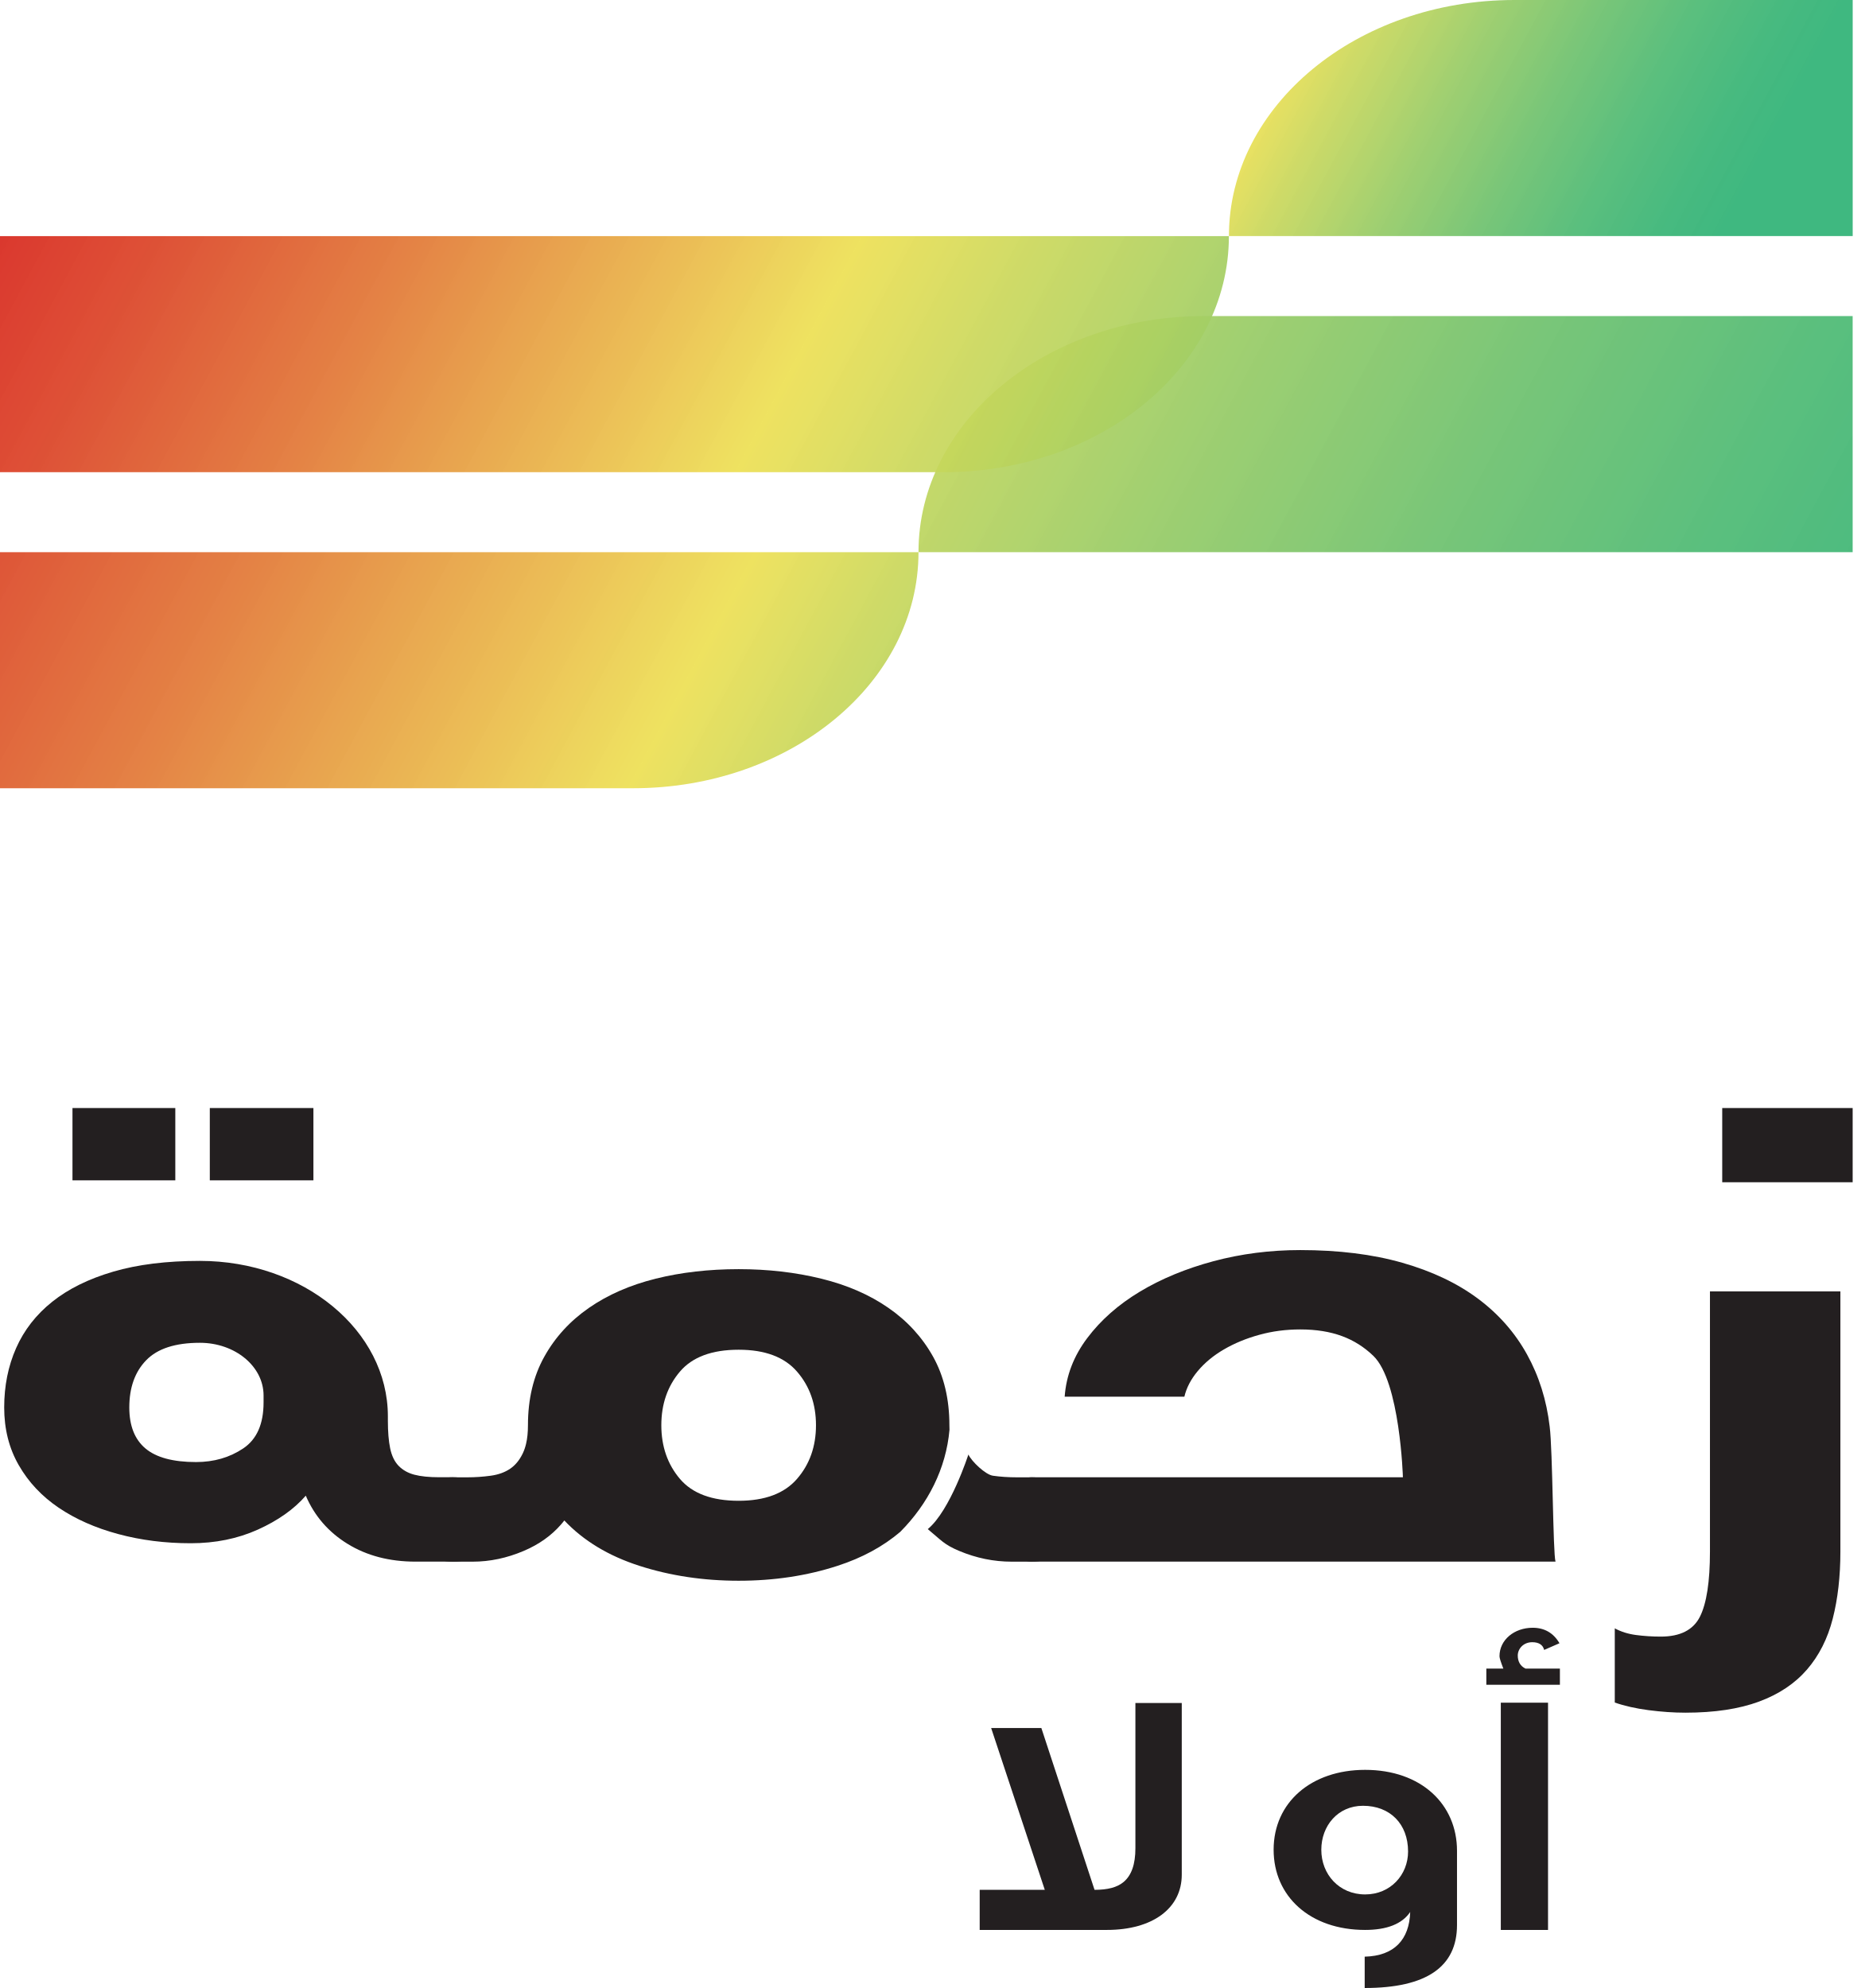
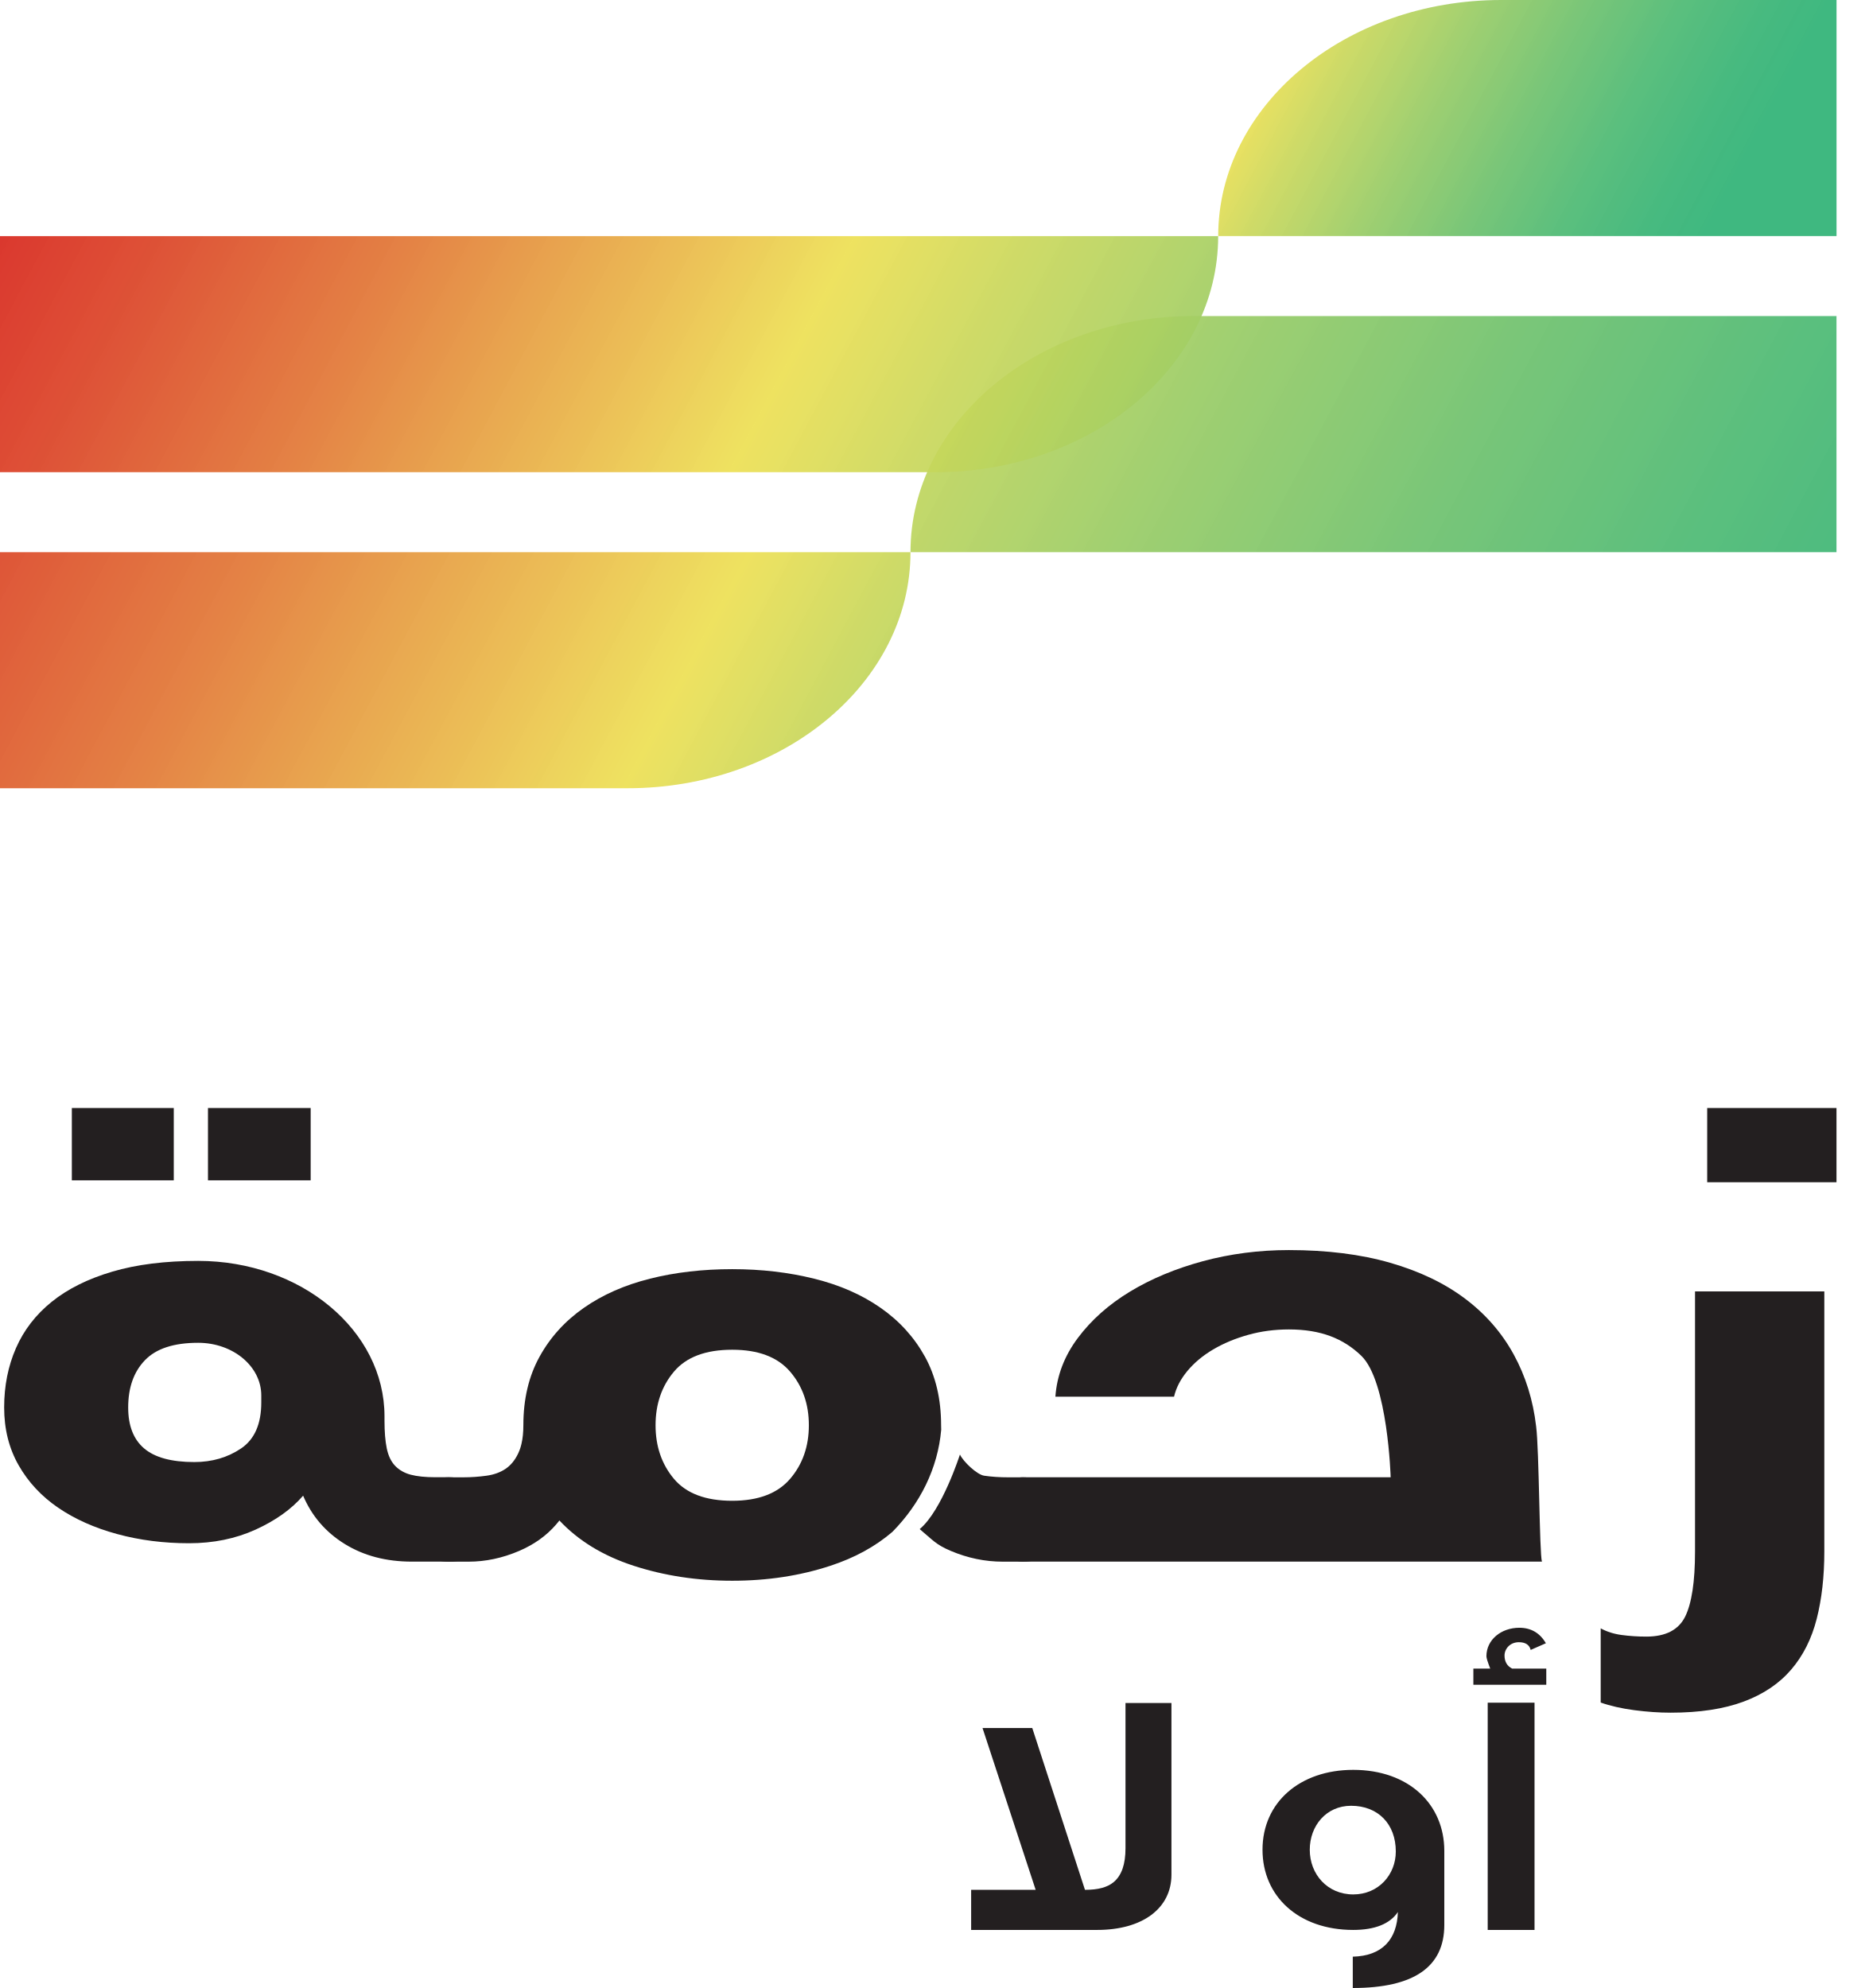
<svg xmlns="http://www.w3.org/2000/svg" width="94" height="100" viewBox="0 0 94 100" fill="none">
-   <path d="M59.436 85.665V94.301C59.436 95.982 57.982 97.079 55.67 97.079H49.273V95.062H52.547L49.849 86.922H52.374L55.049 95.062C55.711 95.062 56.183 94.939 56.505 94.672C56.911 94.336 57.104 93.77 57.104 92.972V85.663H59.436V85.665Z" fill="#231F20" />
-   <path d="M73.279 96.831C73.279 98.938 71.739 100 68.636 100V98.424C70.133 98.388 70.882 97.557 70.925 96.177C70.519 96.779 69.748 97.079 68.656 97.079C65.896 97.079 64.056 95.398 64.056 93.044C64.056 90.656 65.959 89.027 68.656 89.027C71.481 89.027 73.279 90.761 73.279 93.098V96.831ZM70.818 93.134C70.818 91.753 69.92 90.834 68.55 90.834C67.286 90.834 66.454 91.843 66.454 93.046C66.454 94.284 67.352 95.293 68.659 95.293C69.94 95.293 70.818 94.301 70.818 93.134Z" fill="#231F20" />
-   <path d="M78.456 84.746H74.754V83.932H75.609C75.48 83.596 75.416 83.401 75.416 83.313C75.416 82.482 76.165 81.879 77.086 81.879C77.684 81.879 78.134 82.146 78.433 82.658L77.662 82.994C77.598 82.729 77.383 82.606 77.063 82.606C76.614 82.606 76.335 82.941 76.335 83.277C76.335 83.577 76.464 83.808 76.721 83.932H78.454V84.746H78.456ZM77.857 97.079H75.482V85.647H77.857V97.079Z" fill="#231F20" />
-   <path d="M23.348 74.374C23.516 74.417 23.6 74.544 23.6 74.756V78.202C23.6 78.437 23.33 78.553 22.79 78.553H20.898C19.587 78.553 18.448 78.255 17.482 77.66C16.516 77.066 15.817 76.255 15.379 75.235C14.787 75.916 13.984 76.484 12.968 76.942C11.952 77.4 10.827 77.628 9.591 77.628C8.304 77.628 7.088 77.475 5.943 77.165C4.797 76.857 3.802 76.415 2.951 75.841C2.103 75.266 1.433 74.554 0.944 73.702C0.454 72.85 0.211 71.882 0.211 70.798C0.211 69.713 0.41 68.717 0.81 67.813C1.209 66.909 1.812 66.132 2.624 65.483C3.434 64.834 4.457 64.329 5.693 63.967C6.927 63.605 8.381 63.425 10.053 63.425C15.275 63.425 19.508 66.926 19.508 71.244V71.468C19.508 72.021 19.546 72.484 19.623 72.856C19.701 73.227 19.841 73.52 20.048 73.734C20.254 73.946 20.517 74.096 20.839 74.18C21.162 74.265 21.579 74.308 22.094 74.308H22.788C22.994 74.31 23.18 74.332 23.348 74.374ZM8.817 55.735V59.373H3.645V55.735H8.817ZM12.233 72.858C12.916 72.4 13.256 71.629 13.256 70.544V70.194C13.256 68.73 11.823 67.545 10.053 67.545C8.819 67.545 7.919 67.837 7.352 68.423C6.785 69.008 6.503 69.8 6.503 70.8C6.503 71.715 6.773 72.402 7.313 72.858C7.853 73.314 8.701 73.544 9.86 73.544C10.759 73.544 11.55 73.315 12.233 72.858ZM15.763 55.735V59.373H10.552V55.735H15.763Z" fill="#231F20" />
-   <path d="M52.444 74.375C52.277 74.332 52.091 74.312 51.884 74.312H51.151C50.714 74.312 50.308 74.285 49.936 74.231C49.564 74.178 48.87 73.518 48.704 73.165C48.704 73.165 47.797 75.979 46.662 76.917C47.343 77.48 47.472 77.69 48.239 78.013C49.101 78.375 49.981 78.555 50.882 78.555H51.886C52.426 78.555 52.696 78.439 52.696 78.204V74.758C52.696 74.544 52.612 74.417 52.444 74.375ZM47.749 71.693C47.749 70.374 47.474 69.224 46.93 68.245C46.383 67.265 45.635 66.447 44.68 65.787C43.727 65.126 42.602 64.637 41.307 64.32C40.012 64.001 38.626 63.841 37.151 63.841C35.652 63.841 34.259 64.001 32.977 64.32C31.694 64.639 30.575 65.128 29.622 65.787C28.67 66.447 27.919 67.265 27.375 68.245C26.828 69.224 26.553 70.372 26.553 71.693C26.553 72.047 26.522 72.359 26.458 72.627C26.419 72.794 26.367 72.946 26.304 73.081C26.297 73.096 26.29 73.111 26.283 73.126C26.122 73.456 25.914 73.706 25.657 73.88C25.39 74.062 25.065 74.178 24.684 74.231C24.303 74.283 23.908 74.312 23.502 74.312H22.779C22.575 74.312 22.391 74.332 22.225 74.375C22.06 74.418 21.978 74.546 21.978 74.758V78.204C21.978 78.439 22.246 78.555 22.779 78.555H23.77C24.634 78.555 25.492 78.375 26.342 78.013C27.102 77.69 27.724 77.249 28.212 76.69C28.243 76.655 28.273 76.619 28.302 76.583C28.329 76.55 28.357 76.516 28.382 76.482C29.346 77.503 30.605 78.264 32.156 78.763C33.706 79.262 35.37 79.514 37.151 79.514C38.932 79.514 40.59 79.264 42.126 78.763C43.362 78.362 44.412 77.792 45.279 77.054C46.683 75.64 47.583 73.863 47.754 71.918C47.751 71.845 47.749 71.769 47.749 71.693ZM40.086 74.39C39.451 75.124 38.471 75.492 37.151 75.492C35.804 75.492 34.819 75.124 34.196 74.39C33.574 73.657 33.261 72.756 33.261 71.693C33.261 70.629 33.572 69.728 34.196 68.995C34.819 68.261 35.804 67.894 37.151 67.894C38.474 67.894 39.451 68.261 40.086 68.995C40.722 69.728 41.039 70.627 41.039 71.693C41.039 72.756 40.722 73.657 40.086 74.39Z" fill="#231F20" />
-   <path d="M51.036 75.013C51.036 74.822 51.12 74.657 51.288 74.518C51.456 74.379 51.655 74.31 51.887 74.31H70.558C70.56 74.321 70.417 69.488 69.067 68.198C68.162 67.331 67.017 66.873 65.395 66.873C64.673 66.873 63.986 66.963 63.331 67.145C62.675 67.325 62.083 67.571 61.554 67.879C61.028 68.186 60.59 68.549 60.243 68.963C59.896 69.378 59.672 69.809 59.567 70.256H53.547C53.624 69.192 54.003 68.207 54.686 67.303C55.368 66.398 56.249 65.622 57.328 64.973C58.408 64.324 59.644 63.813 61.033 63.44C62.423 63.069 63.875 62.881 65.395 62.881C67.325 62.881 69.035 63.093 70.528 63.519C72.021 63.945 73.286 64.545 74.33 65.322C75.371 66.098 76.194 67.034 76.8 68.13C77.406 69.226 77.784 70.434 77.939 71.753C78.093 72.923 78.104 78.169 78.234 78.552H51.884C51.653 78.552 51.453 78.482 51.285 78.343C51.118 78.204 51.034 78.039 51.034 77.848V75.013H51.036Z" fill="#231F20" />
-   <path d="M92.561 78.045C92.561 79.3 92.431 80.427 92.175 81.427C91.919 82.427 91.488 83.279 90.882 83.981C90.276 84.682 89.474 85.221 88.471 85.592C87.468 85.964 86.232 86.151 84.767 86.151C84.175 86.151 83.558 86.108 82.913 86.024C82.269 85.939 81.704 85.812 81.214 85.641V81.908C81.523 82.078 81.877 82.189 82.276 82.243C82.675 82.296 83.093 82.324 83.53 82.324C84.508 82.324 85.164 81.988 85.499 81.319C85.833 80.649 86.001 79.557 86.001 78.047V64.961H92.561V78.045V78.045ZM93.178 55.735V59.47H86.618V55.735H93.178Z" fill="#231F20" />
-   <path d="M0 39.65H31.837C39.767 39.65 46.195 34.333 46.195 27.775H0V39.65Z" fill="url(#paint0_linear_364_2560)" />
-   <path d="M46.195 27.775H93.178V15.899H60.556C52.624 15.898 46.195 21.216 46.195 27.775Z" fill="url(#paint1_linear_364_2560)" />
-   <path d="M76.167 0C68.237 0 61.808 5.317 61.808 11.875H93.18V0H76.167Z" fill="url(#paint2_linear_364_2560)" />
-   <path d="M0 23.753H47.447C55.378 23.753 61.806 18.436 61.806 11.877H0V23.753Z" fill="url(#paint3_linear_364_2560)" />
+   <path d="M58.917 85.665V94.301C58.917 95.982 57.476 97.079 55.184 97.079H48.843V95.062H52.088L49.415 86.922H51.917L54.568 95.062C55.225 95.062 55.693 94.939 56.012 94.672C56.414 94.336 56.606 93.77 56.606 92.972V85.663H58.917V85.665Z" fill="#231F20" />
+   <path d="M72.64 96.831C72.64 98.938 71.113 100 68.037 100V98.424C69.521 98.388 70.263 97.557 70.306 96.177C69.904 96.779 69.139 97.079 68.058 97.079C65.321 97.079 63.497 95.398 63.497 93.044C63.497 90.656 65.384 89.027 68.058 89.027C70.857 89.027 72.64 90.761 72.64 93.098V96.831ZM70.201 93.134C70.201 91.753 69.31 90.834 67.952 90.834C66.699 90.834 65.874 91.843 65.874 93.046C65.874 94.284 66.765 95.293 68.06 95.293C69.33 95.293 70.201 94.301 70.201 93.134Z" fill="#231F20" />
+   <path d="M77.771 84.746H74.102V83.932H74.949C74.821 83.596 74.758 83.401 74.758 83.313C74.758 82.482 75.5 81.879 76.413 81.879C77.007 81.879 77.452 82.146 77.749 82.658L76.984 82.994C76.921 82.729 76.708 82.606 76.391 82.606C75.945 82.606 75.669 82.941 75.669 83.277C75.669 83.577 75.797 83.808 76.051 83.932H77.769V84.746H77.771ZM77.178 97.079H74.823V85.647H77.178V97.079Z" fill="#231F20" />
+   <path d="M23.145 74.374C23.311 74.417 23.394 74.544 23.394 74.756V78.202C23.394 78.437 23.127 78.553 22.591 78.553H20.716C19.416 78.553 18.288 78.255 17.33 77.66C16.372 77.066 15.679 76.255 15.245 75.235C14.658 75.916 13.862 76.484 12.855 76.942C11.848 77.4 10.732 77.628 9.507 77.628C8.232 77.628 7.027 77.475 5.891 77.165C4.756 76.857 3.768 76.415 2.925 75.841C2.084 75.266 1.421 74.554 0.935 73.702C0.45 72.85 0.209 71.882 0.209 70.798C0.209 69.713 0.407 68.717 0.803 67.813C1.198 66.909 1.796 66.132 2.601 65.483C3.404 64.834 4.418 64.329 5.644 63.967C6.867 63.605 8.308 63.425 9.966 63.425C15.142 63.425 19.338 66.926 19.338 71.244V71.468C19.338 72.021 19.376 72.484 19.452 72.856C19.529 73.227 19.668 73.52 19.873 73.734C20.077 73.946 20.338 74.096 20.657 74.18C20.977 74.265 21.391 74.308 21.901 74.308H22.589C22.794 74.31 22.978 74.332 23.145 74.374ZM8.74 55.735V59.373H3.613V55.735H8.74ZM12.127 72.858C12.803 72.4 13.141 71.629 13.141 70.544V70.194C13.141 68.73 11.72 67.545 9.966 67.545C8.742 67.545 7.85 67.837 7.288 68.423C6.725 69.008 6.447 69.8 6.447 70.8C6.447 71.715 6.714 72.402 7.249 72.858C7.784 73.314 8.625 73.544 9.774 73.544C10.665 73.544 11.45 73.315 12.127 72.858ZM15.625 55.735V59.373H10.46V55.735H15.625Z" fill="#231F20" />
+   <path d="M51.987 74.375C51.821 74.332 51.636 74.312 51.432 74.312H50.705C50.271 74.312 49.869 74.285 49.5 74.231C49.131 74.178 48.443 73.518 48.279 73.165C48.279 73.165 47.38 75.979 46.255 76.917C46.93 77.48 47.058 77.69 47.818 78.013C48.673 78.375 49.545 78.555 50.438 78.555H51.434C51.969 78.555 52.237 78.439 52.237 78.204V74.758C52.237 74.544 52.153 74.417 51.987 74.375ZM47.332 71.693C47.332 70.374 47.06 69.224 46.521 68.245C45.979 67.265 45.237 66.447 44.29 65.787C43.346 65.126 42.23 64.637 40.946 64.32C39.663 64.001 38.289 63.841 36.827 63.841C35.341 63.841 33.96 64.001 32.69 64.32C31.417 64.639 30.308 65.128 29.364 65.787C28.42 66.447 27.675 67.265 27.136 68.245C26.594 69.224 26.322 70.372 26.322 71.693C26.322 72.047 26.29 72.359 26.227 72.627C26.189 72.794 26.137 72.946 26.074 73.081C26.068 73.096 26.061 73.111 26.054 73.126C25.894 73.456 25.688 73.706 25.433 73.88C25.168 74.062 24.847 74.178 24.469 74.231C24.091 74.283 23.7 74.312 23.297 74.312H22.58C22.378 74.312 22.196 74.332 22.031 74.375C21.867 74.418 21.786 74.546 21.786 74.758V78.204C21.786 78.439 22.052 78.555 22.58 78.555H23.563C24.419 78.555 25.269 78.375 26.113 78.013C26.866 77.69 27.482 77.249 27.965 76.69C27.997 76.655 28.026 76.619 28.055 76.583C28.082 76.55 28.109 76.516 28.134 76.482C29.09 77.503 30.338 78.264 31.876 78.763C33.411 79.262 35.062 79.514 36.827 79.514C38.592 79.514 40.236 79.264 41.758 78.763C42.984 78.362 44.025 77.792 44.884 77.054C46.276 75.64 47.168 73.863 47.337 71.918C47.335 71.845 47.332 71.769 47.332 71.693ZM39.737 74.39C39.107 75.124 38.136 75.492 36.827 75.492C35.491 75.492 34.516 75.124 33.897 74.39C33.281 73.657 32.971 72.756 32.971 71.693C32.971 70.629 33.279 69.728 33.897 68.995C34.516 68.261 35.491 67.894 36.827 67.894C38.138 67.894 39.107 68.261 39.737 68.995C40.366 69.728 40.681 70.627 40.681 71.693C40.681 72.756 40.366 73.657 39.737 74.39Z" fill="#231F20" />
+   <path d="M50.591 75.013C50.591 74.822 50.674 74.657 50.84 74.518C51.007 74.379 51.205 74.31 51.434 74.31H69.942C69.944 74.321 69.803 69.488 68.465 68.198C67.567 67.331 66.432 66.873 64.824 66.873C64.109 66.873 63.428 66.963 62.778 67.145C62.128 67.325 61.541 67.571 61.017 67.879C60.496 68.186 60.062 68.549 59.718 68.963C59.374 69.378 59.151 69.809 59.048 70.256H53.08C53.156 69.192 53.532 68.207 54.209 67.303C54.886 66.398 55.758 65.622 56.828 64.973C57.899 64.324 59.124 63.813 60.5 63.44C61.879 63.069 63.318 62.881 64.824 62.881C66.738 62.881 68.433 63.093 69.913 63.519C71.392 63.945 72.647 64.545 73.681 65.322C74.713 66.098 75.53 67.034 76.13 68.13C76.731 69.226 77.106 70.434 77.259 71.753C77.412 72.923 77.423 78.169 77.551 78.552H51.432C51.202 78.552 51.004 78.482 50.838 78.343C50.672 78.204 50.589 78.039 50.589 77.848V75.013H50.591Z" fill="#231F20" />
+   <path d="M91.753 78.045C91.753 79.3 91.625 80.427 91.371 81.427C91.117 82.427 90.69 83.279 90.089 83.981C89.489 84.682 88.693 85.221 87.699 85.592C86.705 85.964 85.48 86.151 84.027 86.151C83.44 86.151 82.829 86.108 82.19 86.024C81.552 85.939 80.992 85.812 80.506 85.641V81.908C80.812 82.078 81.162 82.189 81.558 82.243C81.954 82.296 82.368 82.324 82.802 82.324C83.771 82.324 84.421 81.988 84.754 81.319C85.084 80.649 85.25 79.557 85.25 78.047V64.961H91.753V78.045ZM92.365 55.735V59.47H85.862V55.735H92.365Z" fill="#231F20" />
+   <path d="M0 39.65H31.559C39.42 39.65 45.792 34.333 45.792 27.775H0V39.65Z" fill="url(#paint0_linear_496_3130)" />
+   <path d="M45.792 27.775H92.365V15.899H60.028C52.165 15.898 45.792 21.216 45.792 27.775Z" fill="url(#paint1_linear_496_3130)" />
+   <path d="M75.503 0C67.642 0 61.269 5.317 61.269 11.875H92.367V0H75.503Z" fill="url(#paint2_linear_496_3130)" />
+   <path d="M0 23.753H47.033C54.895 23.753 61.267 18.436 61.267 11.877H0V23.753Z" fill="url(#paint3_linear_496_3130)" />
  <defs>
-     <linearGradient id="paint0_linear_364_2560" x1="-65.972" y1="1.002" x2="178.934" y2="132.492" gradientUnits="userSpaceOnUse">
+     <linearGradient id="paint0_linear_496_3130" x1="-65.397" y1="1.002" x2="178.32" y2="130.712" gradientUnits="userSpaceOnUse">
      <stop offset="0.201" stop-color="#D92929" />
      <stop offset="0.22" stop-color="#DA332B" stop-opacity="0.989" />
      <stop offset="0.253" stop-color="#DD4E31" stop-opacity="0.97" />
      <stop offset="0.295" stop-color="#E27A3A" stop-opacity="0.946" />
      <stop offset="0.345" stop-color="#E9B747" stop-opacity="0.917" />
      <stop offset="0.375" stop-color="#EDDF4F" stop-opacity="0.9" />
      <stop offset="0.399" stop-color="#CAD759" stop-opacity="0.913" />
      <stop offset="0.438" stop-color="#99CC67" stop-opacity="0.934" />
      <stop offset="0.474" stop-color="#72C372" stop-opacity="0.954" />
      <stop offset="0.508" stop-color="#56BD7A" stop-opacity="0.972" />
      <stop offset="0.537" stop-color="#45B97E" stop-opacity="0.988" />
      <stop offset="0.559" stop-color="#3FB880" />
    </linearGradient>
-     <linearGradient id="paint1_linear_364_2560" x1="-52.974" y1="-23.209" x2="191.933" y2="108.281" gradientUnits="userSpaceOnUse">
+     <linearGradient id="paint1_linear_496_3130" x1="-52.511" y1="-23.209" x2="191.206" y2="106.501" gradientUnits="userSpaceOnUse">
      <stop offset="0.2" stop-color="#D92929" />
      <stop offset="0.217" stop-color="#DA332B" stop-opacity="0.989" />
      <stop offset="0.246" stop-color="#DD4E31" stop-opacity="0.97" />
      <stop offset="0.283" stop-color="#E27A3A" stop-opacity="0.946" />
      <stop offset="0.327" stop-color="#E9B747" stop-opacity="0.917" />
      <stop offset="0.354" stop-color="#EDDF4F" stop-opacity="0.9" />
      <stop offset="0.385" stop-color="#CAD759" stop-opacity="0.913" />
      <stop offset="0.435" stop-color="#99CC67" stop-opacity="0.934" />
      <stop offset="0.482" stop-color="#72C372" stop-opacity="0.954" />
      <stop offset="0.525" stop-color="#56BD7A" stop-opacity="0.972" />
      <stop offset="0.562" stop-color="#45B97E" stop-opacity="0.988" />
      <stop offset="0.591" stop-color="#3FB880" />
    </linearGradient>
-     <linearGradient id="paint2_linear_364_2560" x1="-44.558" y1="-38.883" x2="200.349" y2="92.607" gradientUnits="userSpaceOnUse">
+     <linearGradient id="paint2_linear_496_3130" x1="-44.169" y1="-38.883" x2="199.549" y2="90.827" gradientUnits="userSpaceOnUse">
      <stop offset="0.206" stop-color="#D92929" />
      <stop offset="0.23" stop-color="#DA332B" stop-opacity="0.989" />
      <stop offset="0.269" stop-color="#DD4E31" stop-opacity="0.97" />
      <stop offset="0.321" stop-color="#E27A3A" stop-opacity="0.946" />
      <stop offset="0.381" stop-color="#E9B747" stop-opacity="0.917" />
      <stop offset="0.417" stop-color="#EDDF4F" stop-opacity="0.9" />
      <stop offset="0.428" stop-color="#CAD759" stop-opacity="0.913" />
      <stop offset="0.446" stop-color="#99CC67" stop-opacity="0.934" />
      <stop offset="0.463" stop-color="#72C372" stop-opacity="0.954" />
      <stop offset="0.478" stop-color="#56BD7A" stop-opacity="0.972" />
      <stop offset="0.492" stop-color="#45B97E" stop-opacity="0.988" />
      <stop offset="0.502" stop-color="#3FB880" />
    </linearGradient>
-     <linearGradient id="paint3_linear_364_2560" x1="-57.557" y1="-14.672" x2="187.35" y2="116.818" gradientUnits="userSpaceOnUse">
+     <linearGradient id="paint3_linear_496_3130" x1="-57.055" y1="-14.672" x2="186.663" y2="115.038" gradientUnits="userSpaceOnUse">
      <stop offset="0.208" stop-color="#D92929" />
      <stop offset="0.225" stop-color="#DA332B" stop-opacity="0.989" />
      <stop offset="0.255" stop-color="#DD4E31" stop-opacity="0.97" />
      <stop offset="0.293" stop-color="#E27A3A" stop-opacity="0.946" />
      <stop offset="0.338" stop-color="#E9B747" stop-opacity="0.917" />
      <stop offset="0.365" stop-color="#EDDF4F" stop-opacity="0.9" />
      <stop offset="0.393" stop-color="#CAD759" stop-opacity="0.913" />
      <stop offset="0.437" stop-color="#99CC67" stop-opacity="0.934" />
      <stop offset="0.48" stop-color="#72C372" stop-opacity="0.954" />
      <stop offset="0.518" stop-color="#56BD7A" stop-opacity="0.972" />
      <stop offset="0.552" stop-color="#45B97E" stop-opacity="0.988" />
      <stop offset="0.577" stop-color="#3FB880" />
    </linearGradient>
  </defs>
</svg>
